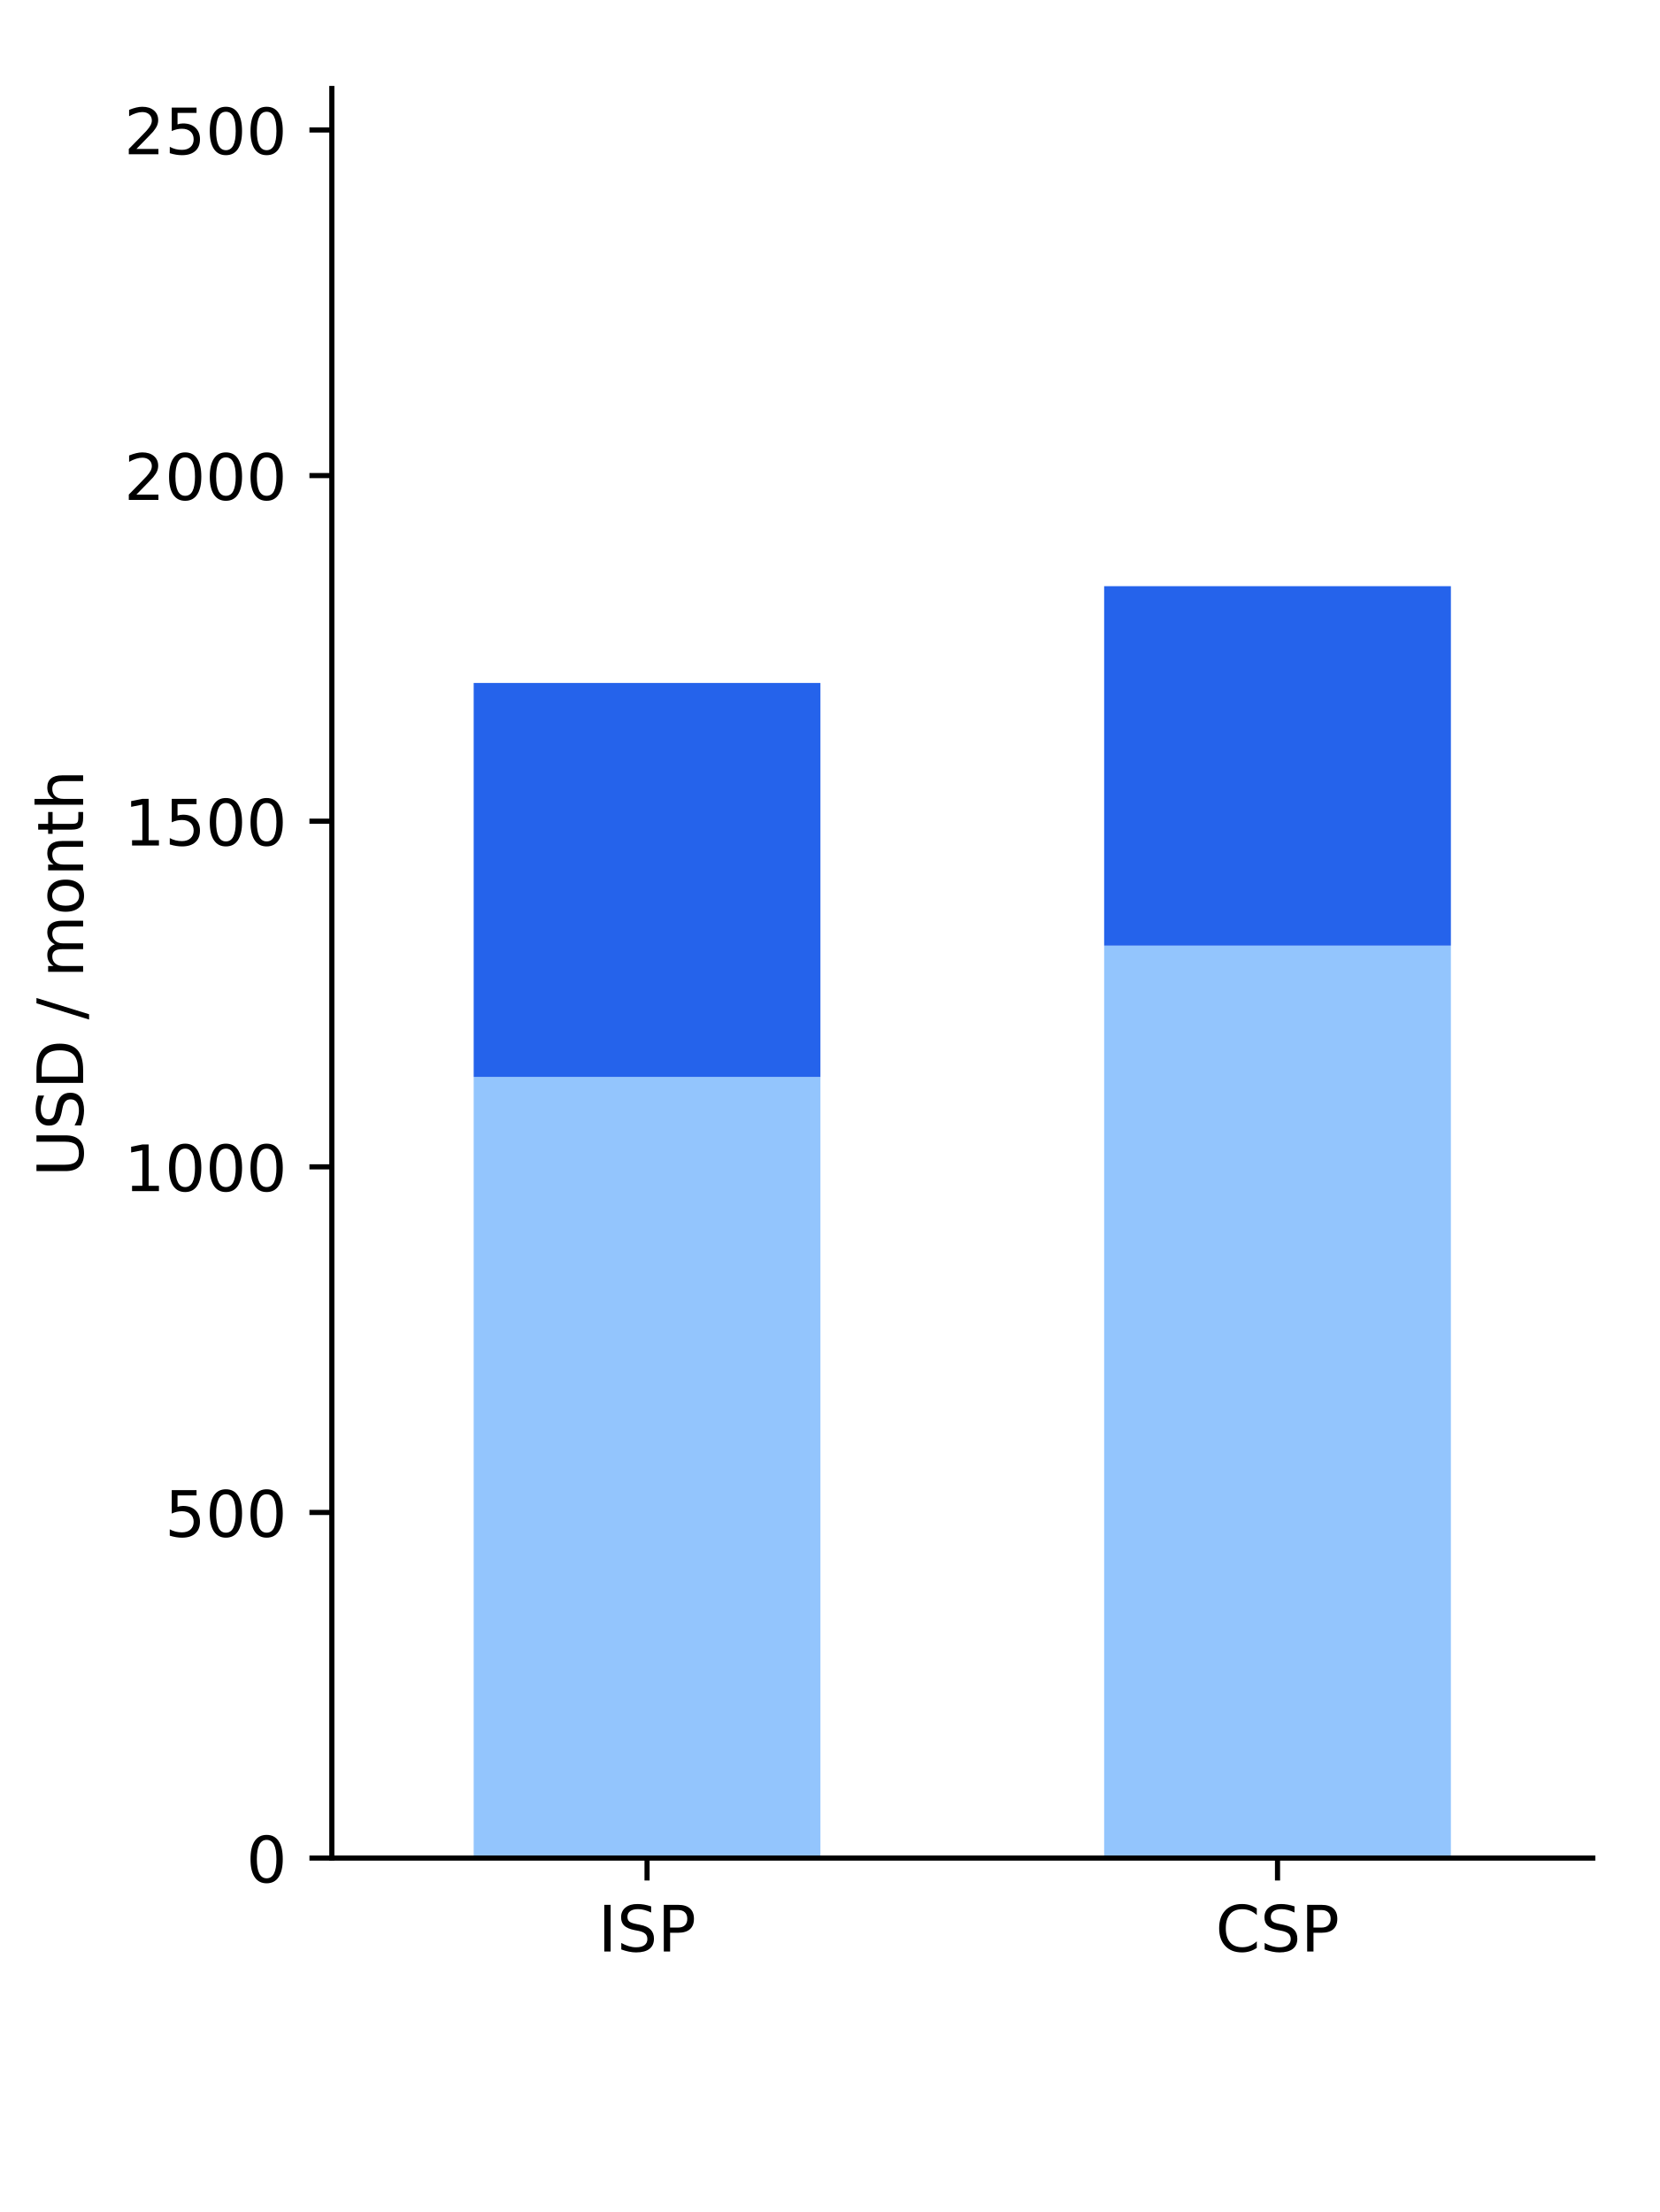
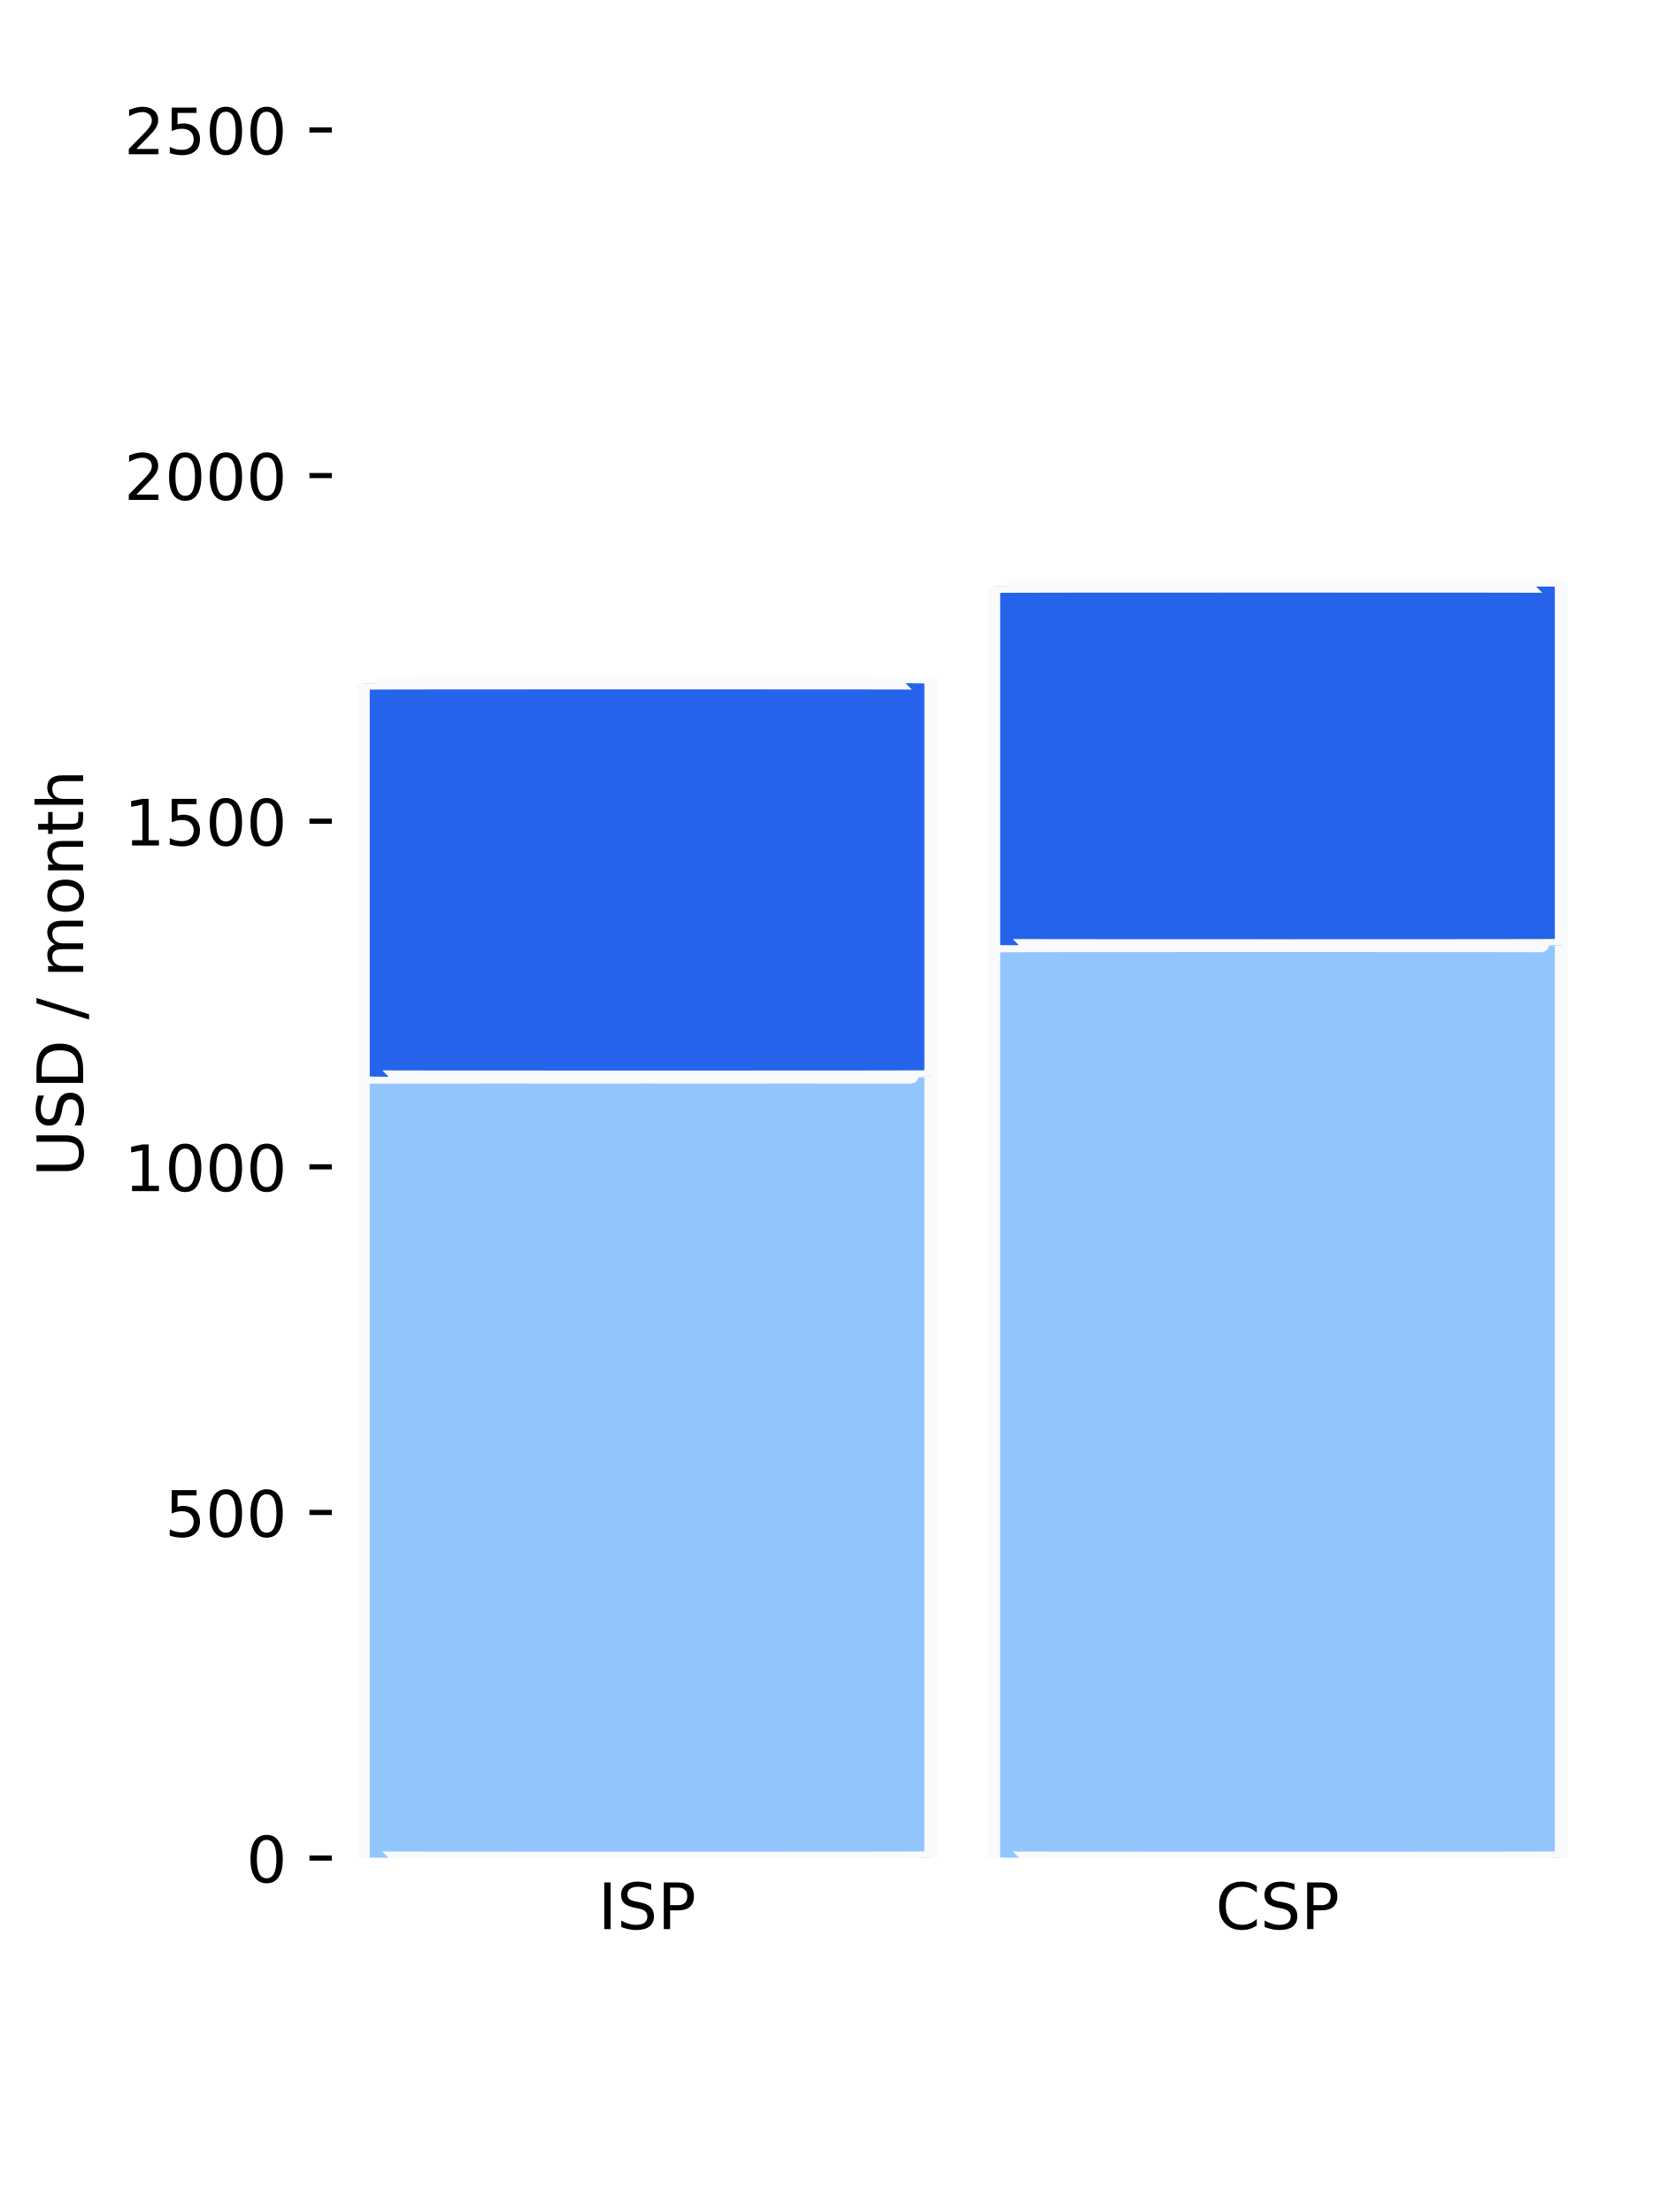
<svg xmlns="http://www.w3.org/2000/svg" xmlns:xlink="http://www.w3.org/1999/xlink" width="259.2pt" height="345.6pt" viewBox="0 0 259.2 345.6" version="1.1">
  <defs>
    <style type="text/css">*{stroke-linejoin: round; stroke-linecap: butt}</style>
  </defs>
  <g id="figure_1">
    <g id="patch_1">
      <path d="M 0 345.6  L 259.2 345.6  L 259.2 0  L 0 0  L 0 345.6  z " style="fill: none; opacity: 0" />
    </g>
    <g id="axes_1">
      <g id="patch_2">
        <path d="M 51.84 290.304  L 248.832 290.304  L 248.832 13.824  L 51.84 13.824  L 51.84 290.304  z " style="fill: none" />
      </g>
      <g id="patch_3">
-         <path d="M 74.002 290.304  L 128.174 290.304  L 128.174 168.264  L 74.002 168.264  z " clip-path="url(#p7d5c8a61b3)" style="fill: #93c5fd" />
+         <path d="M 104.043 290.304  L 98.133 290.304  Q 145.411 290.304 145.411 290.252  L 145.411 168.316  Q 145.411 168.264 98.133 168.264  L 104.043 168.264  Q 56.765 168.264 56.765 168.316  L 56.765 290.252  Q 56.765 290.304 104.043 290.304  z " clip-path="url(#pe17e8346d8)" style="fill: #93c5fd; stroke: #f8fafc; stroke-width: 2; stroke-linejoin: miter" />
      </g>
      <g id="patch_4">
-         <path d="M 74.002 168.264  L 128.174 168.264  L 128.174 106.704  L 74.002 106.704  z " clip-path="url(#p7d5c8a61b3)" style="fill: #2563eb" />
+         <path d="M 104.043 168.264  L 98.133 168.264  Q 145.411 168.264 145.411 168.212  L 145.411 106.756  Q 145.411 106.704 98.133 106.704  L 104.043 106.704  Q 56.765 106.704 56.765 106.756  L 56.765 168.212  Q 56.765 168.264 104.043 168.264  z " clip-path="url(#pe17e8346d8)" style="fill: #2563eb; stroke: #f8fafc; stroke-width: 2; stroke-linejoin: miter" />
      </g>
      <g id="patch_5">
-         <path d="M 172.498 290.304  L 226.67 290.304  L 226.67 147.744  L 172.498 147.744  z " clip-path="url(#p7d5c8a61b3)" style="fill: #93c5fd" />
+         <path d="M 202.539 290.304  L 196.629 290.304  Q 243.907 290.304 243.907 290.252  L 243.907 147.796  Q 243.907 147.744 196.629 147.744  L 202.539 147.744  Q 155.261 147.744 155.261 147.796  L 155.261 290.252  Q 155.261 290.304 202.539 290.304  z " clip-path="url(#pe17e8346d8)" style="fill: #93c5fd; stroke: #f8fafc; stroke-width: 2; stroke-linejoin: miter" />
      </g>
      <g id="patch_6">
-         <path d="M 172.498 147.744  L 226.67 147.744  L 226.67 91.584  L 172.498 91.584  z " clip-path="url(#p7d5c8a61b3)" style="fill: #2563eb" />
+         <path d="M 202.539 147.744  L 196.629 147.744  Q 243.907 147.744 243.907 147.692  L 243.907 91.636  Q 243.907 91.584 196.629 91.584  L 202.539 91.584  Q 155.261 91.584 155.261 91.636  L 155.261 147.692  Q 155.261 147.744 202.539 147.744  z " clip-path="url(#pe17e8346d8)" style="fill: #2563eb; stroke: #f8fafc; stroke-width: 2; stroke-linejoin: miter" />
      </g>
      <g id="matplotlib.axis_1">
        <g id="xtick_1">
-           <g id="line2d_1">
-             <defs>
-               <path id="m15c1375751" d="M 0 0  L 0 3.5  " style="stroke: #000000; stroke-width: 0.8" />
-             </defs>
-             <g>
-               <use xlink:href="#m15c1375751" x="101.088" y="290.304" style="stroke: #000000; stroke-width: 0.8" />
-             </g>
-           </g>
+           <g id="line2d_1" />
          <g id="text_1">
-             <g transform="translate(93.42394 304.9017) scale(0.1 -0.1)">
+             <g transform="translate(93.42394 301.4017) scale(0.1 -0.1)">
              <defs>
                <path id="DejaVuSans-2c" d="M 628 4666  L 1259 4666  L 1259 0  L 628 0  L 628 4666  z " transform="scale(0.015625)" />
                <path id="DejaVuSans-36" d="M 3425 4513  L 3425 3897  Q 3066 4069 2747 4153  Q 2428 4238 2131 4238  Q 1616 4238 1336 4038  Q 1056 3838 1056 3469  Q 1056 3159 1242 3001  Q 1428 2844 1947 2747  L 2328 2669  Q 3034 2534 3370 2195  Q 3706 1856 3706 1288  Q 3706 609 3251 259  Q 2797 -91 1919 -91  Q 1588 -91 1214 -16  Q 841 59 441 206  L 441 856  Q 825 641 1194 531  Q 1563 422 1919 422  Q 2459 422 2753 634  Q 3047 847 3047 1241  Q 3047 1584 2836 1778  Q 2625 1972 2144 2069  L 1759 2144  Q 1053 2284 737 2584  Q 422 2884 422 3419  Q 422 4038 858 4394  Q 1294 4750 2059 4750  Q 2388 4750 2728 4690  Q 3069 4631 3425 4513  z " transform="scale(0.015625)" />
                <path id="DejaVuSans-33" d="M 1259 4147  L 1259 2394  L 2053 2394  Q 2494 2394 2734 2622  Q 2975 2850 2975 3272  Q 2975 3691 2734 3919  Q 2494 4147 2053 4147  L 1259 4147  z M 628 4666  L 2053 4666  Q 2838 4666 3239 4311  Q 3641 3956 3641 3272  Q 3641 2581 3239 2228  Q 2838 1875 2053 1875  L 1259 1875  L 1259 0  L 628 0  L 628 4666  z " transform="scale(0.015625)" />
              </defs>
              <use xlink:href="#DejaVuSans-2c" />
              <use xlink:href="#DejaVuSans-36" transform="translate(29.5 0)" />
              <use xlink:href="#DejaVuSans-33" transform="translate(92.98438 0)" />
            </g>
          </g>
        </g>
        <g id="xtick_2">
-           <g id="line2d_2">
-             <g>
-               <use xlink:href="#m15c1375751" x="199.584" y="290.304" style="stroke: #000000; stroke-width: 0.8" />
-             </g>
-           </g>
+           <g id="line2d_2" />
          <g id="text_2">
-             <g transform="translate(189.9035 304.9017) scale(0.1 -0.1)">
+             <g transform="translate(189.9035 301.4017) scale(0.1 -0.1)">
              <defs>
                <path id="DejaVuSans-26" d="M 4122 4306  L 4122 3641  Q 3803 3938 3442 4084  Q 3081 4231 2675 4231  Q 1875 4231 1450 3742  Q 1025 3253 1025 2328  Q 1025 1406 1450 917  Q 1875 428 2675 428  Q 3081 428 3442 575  Q 3803 722 4122 1019  L 4122 359  Q 3791 134 3420 21  Q 3050 -91 2638 -91  Q 1578 -91 968 557  Q 359 1206 359 2328  Q 359 3453 968 4101  Q 1578 4750 2638 4750  Q 3056 4750 3426 4639  Q 3797 4528 4122 4306  z " transform="scale(0.015625)" />
              </defs>
              <use xlink:href="#DejaVuSans-26" />
              <use xlink:href="#DejaVuSans-36" transform="translate(69.82812 0)" />
              <use xlink:href="#DejaVuSans-33" transform="translate(133.3125 0)" />
            </g>
          </g>
        </g>
      </g>
      <g id="matplotlib.axis_2">
        <g id="ytick_1">
          <g id="line2d_3">
            <defs>
-               <path id="m692749be0a" d="M 0 0  L -3.5 0  " style="stroke: #000000; stroke-width: 0.8" />
+               <path id="m7dcc89ebb0" d="M 0 0  L -3.5 0  " style="stroke: #000000; stroke-width: 0.8" />
            </defs>
            <g>
-               <use xlink:href="#m692749be0a" x="51.84" y="290.304" style="stroke: #000000; stroke-width: 0.8" />
+               <use xlink:href="#m7dcc89ebb0" x="51.84" y="290.304" style="stroke: #000000; stroke-width: 0.8" />
            </g>
          </g>
          <g id="text_3">
            <g transform="translate(38.4775 294.1028) scale(0.1 -0.1)">
              <defs>
                <path id="DejaVuSans-13" d="M 2034 4250  Q 1547 4250 1301 3770  Q 1056 3291 1056 2328  Q 1056 1369 1301 889  Q 1547 409 2034 409  Q 2525 409 2770 889  Q 3016 1369 3016 2328  Q 3016 3291 2770 3770  Q 2525 4250 2034 4250  z M 2034 4750  Q 2819 4750 3233 4129  Q 3647 3509 3647 2328  Q 3647 1150 3233 529  Q 2819 -91 2034 -91  Q 1250 -91 836 529  Q 422 1150 422 2328  Q 422 3509 836 4129  Q 1250 4750 2034 4750  z " transform="scale(0.015625)" />
              </defs>
              <use xlink:href="#DejaVuSans-13" />
            </g>
          </g>
        </g>
        <g id="ytick_2">
          <g id="line2d_4">
            <g>
-               <use xlink:href="#m692749be0a" x="51.84" y="236.304" style="stroke: #000000; stroke-width: 0.8" />
+               <use xlink:href="#m7dcc89ebb0" x="51.84" y="236.304" style="stroke: #000000; stroke-width: 0.8" />
            </g>
          </g>
          <g id="text_4">
            <g transform="translate(25.7525 240.1028) scale(0.1 -0.1)">
              <defs>
                <path id="DejaVuSans-18" d="M 691 4666  L 3169 4666  L 3169 4134  L 1269 4134  L 1269 2991  Q 1406 3038 1543 3061  Q 1681 3084 1819 3084  Q 2600 3084 3056 2656  Q 3513 2228 3513 1497  Q 3513 744 3044 326  Q 2575 -91 1722 -91  Q 1428 -91 1123 -41  Q 819 9 494 109  L 494 744  Q 775 591 1075 516  Q 1375 441 1709 441  Q 2250 441 2565 725  Q 2881 1009 2881 1497  Q 2881 1984 2565 2268  Q 2250 2553 1709 2553  Q 1456 2553 1204 2497  Q 953 2441 691 2322  L 691 4666  z " transform="scale(0.015625)" />
              </defs>
              <use xlink:href="#DejaVuSans-18" />
              <use xlink:href="#DejaVuSans-13" transform="translate(63.625 0)" />
              <use xlink:href="#DejaVuSans-13" transform="translate(127.25 0)" />
            </g>
          </g>
        </g>
        <g id="ytick_3">
          <g id="line2d_5">
            <g>
-               <use xlink:href="#m692749be0a" x="51.84" y="182.304" style="stroke: #000000; stroke-width: 0.8" />
+               <use xlink:href="#m7dcc89ebb0" x="51.84" y="182.304" style="stroke: #000000; stroke-width: 0.8" />
            </g>
          </g>
          <g id="text_5">
            <g transform="translate(19.39 186.1028) scale(0.1 -0.1)">
              <defs>
                <path id="DejaVuSans-14" d="M 794 531  L 1825 531  L 1825 4091  L 703 3866  L 703 4441  L 1819 4666  L 2450 4666  L 2450 531  L 3481 531  L 3481 0  L 794 0  L 794 531  z " transform="scale(0.015625)" />
              </defs>
              <use xlink:href="#DejaVuSans-14" />
              <use xlink:href="#DejaVuSans-13" transform="translate(63.625 0)" />
              <use xlink:href="#DejaVuSans-13" transform="translate(127.25 0)" />
              <use xlink:href="#DejaVuSans-13" transform="translate(190.875 0)" />
            </g>
          </g>
        </g>
        <g id="ytick_4">
          <g id="line2d_6">
            <g>
-               <use xlink:href="#m692749be0a" x="51.84" y="128.304" style="stroke: #000000; stroke-width: 0.8" />
+               <use xlink:href="#m7dcc89ebb0" x="51.84" y="128.304" style="stroke: #000000; stroke-width: 0.8" />
            </g>
          </g>
          <g id="text_6">
            <g transform="translate(19.39 132.1028) scale(0.1 -0.1)">
              <use xlink:href="#DejaVuSans-14" />
              <use xlink:href="#DejaVuSans-18" transform="translate(63.625 0)" />
              <use xlink:href="#DejaVuSans-13" transform="translate(127.25 0)" />
              <use xlink:href="#DejaVuSans-13" transform="translate(190.875 0)" />
            </g>
          </g>
        </g>
        <g id="ytick_5">
          <g id="line2d_7">
            <g>
-               <use xlink:href="#m692749be0a" x="51.84" y="74.304" style="stroke: #000000; stroke-width: 0.8" />
+               <use xlink:href="#m7dcc89ebb0" x="51.84" y="74.304" style="stroke: #000000; stroke-width: 0.8" />
            </g>
          </g>
          <g id="text_7">
            <g transform="translate(19.39 78.10283) scale(0.1 -0.1)">
              <defs>
                <path id="DejaVuSans-15" d="M 1228 531  L 3431 531  L 3431 0  L 469 0  L 469 531  Q 828 903 1448 1529  Q 2069 2156 2228 2338  Q 2531 2678 2651 2914  Q 2772 3150 2772 3378  Q 2772 3750 2511 3984  Q 2250 4219 1831 4219  Q 1534 4219 1204 4116  Q 875 4013 500 3803  L 500 4441  Q 881 4594 1212 4672  Q 1544 4750 1819 4750  Q 2544 4750 2975 4387  Q 3406 4025 3406 3419  Q 3406 3131 3298 2873  Q 3191 2616 2906 2266  Q 2828 2175 2409 1742  Q 1991 1309 1228 531  z " transform="scale(0.015625)" />
              </defs>
              <use xlink:href="#DejaVuSans-15" />
              <use xlink:href="#DejaVuSans-13" transform="translate(63.625 0)" />
              <use xlink:href="#DejaVuSans-13" transform="translate(127.25 0)" />
              <use xlink:href="#DejaVuSans-13" transform="translate(190.875 0)" />
            </g>
          </g>
        </g>
        <g id="ytick_6">
          <g id="line2d_8">
            <g>
-               <use xlink:href="#m692749be0a" x="51.84" y="20.304" style="stroke: #000000; stroke-width: 0.8" />
+               <use xlink:href="#m7dcc89ebb0" x="51.84" y="20.304" style="stroke: #000000; stroke-width: 0.8" />
            </g>
          </g>
          <g id="text_8">
            <g transform="translate(19.39 24.10283) scale(0.1 -0.1)">
              <use xlink:href="#DejaVuSans-15" />
              <use xlink:href="#DejaVuSans-18" transform="translate(63.625 0)" />
              <use xlink:href="#DejaVuSans-13" transform="translate(127.25 0)" />
              <use xlink:href="#DejaVuSans-13" transform="translate(190.875 0)" />
            </g>
          </g>
        </g>
        <g id="text_9">
          <g transform="translate(12.98766 183.8374) rotate(-90) scale(0.1 -0.1)">
            <defs>
              <path id="DejaVuSans-38" d="M 556 4666  L 1191 4666  L 1191 1831  Q 1191 1081 1462 751  Q 1734 422 2344 422  Q 2950 422 3222 751  Q 3494 1081 3494 1831  L 3494 4666  L 4128 4666  L 4128 1753  Q 4128 841 3676 375  Q 3225 -91 2344 -91  Q 1459 -91 1007 375  Q 556 841 556 1753  L 556 4666  z " transform="scale(0.015625)" />
              <path id="DejaVuSans-27" d="M 1259 4147  L 1259 519  L 2022 519  Q 2988 519 3436 956  Q 3884 1394 3884 2338  Q 3884 3275 3436 3711  Q 2988 4147 2022 4147  L 1259 4147  z M 628 4666  L 1925 4666  Q 3281 4666 3915 4102  Q 4550 3538 4550 2338  Q 4550 1131 3912 565  Q 3275 0 1925 0  L 628 0  L 628 4666  z " transform="scale(0.015625)" />
              <path id="DejaVuSans-3" transform="scale(0.015625)" />
              <path id="DejaVuSans-12" d="M 1625 4666  L 2156 4666  L 531 -594  L 0 -594  L 1625 4666  z " transform="scale(0.015625)" />
              <path id="DejaVuSans-50" d="M 3328 2828  Q 3544 3216 3844 3400  Q 4144 3584 4550 3584  Q 5097 3584 5394 3201  Q 5691 2819 5691 2113  L 5691 0  L 5113 0  L 5113 2094  Q 5113 2597 4934 2840  Q 4756 3084 4391 3084  Q 3944 3084 3684 2787  Q 3425 2491 3425 1978  L 3425 0  L 2847 0  L 2847 2094  Q 2847 2600 2669 2842  Q 2491 3084 2119 3084  Q 1678 3084 1418 2786  Q 1159 2488 1159 1978  L 1159 0  L 581 0  L 581 3500  L 1159 3500  L 1159 2956  Q 1356 3278 1631 3431  Q 1906 3584 2284 3584  Q 2666 3584 2933 3390  Q 3200 3197 3328 2828  z " transform="scale(0.015625)" />
              <path id="DejaVuSans-52" d="M 1959 3097  Q 1497 3097 1228 2736  Q 959 2375 959 1747  Q 959 1119 1226 758  Q 1494 397 1959 397  Q 2419 397 2687 759  Q 2956 1122 2956 1747  Q 2956 2369 2687 2733  Q 2419 3097 1959 3097  z M 1959 3584  Q 2709 3584 3137 3096  Q 3566 2609 3566 1747  Q 3566 888 3137 398  Q 2709 -91 1959 -91  Q 1206 -91 779 398  Q 353 888 353 1747  Q 353 2609 779 3096  Q 1206 3584 1959 3584  z " transform="scale(0.015625)" />
              <path id="DejaVuSans-51" d="M 3513 2113  L 3513 0  L 2938 0  L 2938 2094  Q 2938 2591 2744 2837  Q 2550 3084 2163 3084  Q 1697 3084 1428 2787  Q 1159 2491 1159 1978  L 1159 0  L 581 0  L 581 3500  L 1159 3500  L 1159 2956  Q 1366 3272 1645 3428  Q 1925 3584 2291 3584  Q 2894 3584 3203 3211  Q 3513 2838 3513 2113  z " transform="scale(0.015625)" />
              <path id="DejaVuSans-57" d="M 1172 4494  L 1172 3500  L 2356 3500  L 2356 3053  L 1172 3053  L 1172 1153  Q 1172 725 1289 603  Q 1406 481 1766 481  L 2356 481  L 2356 0  L 1766 0  Q 1100 0 847 248  Q 594 497 594 1153  L 594 3053  L 172 3053  L 172 3500  L 594 3500  L 594 4494  L 1172 4494  z " transform="scale(0.015625)" />
              <path id="DejaVuSans-4b" d="M 3513 2113  L 3513 0  L 2938 0  L 2938 2094  Q 2938 2591 2744 2837  Q 2550 3084 2163 3084  Q 1697 3084 1428 2787  Q 1159 2491 1159 1978  L 1159 0  L 581 0  L 581 4863  L 1159 4863  L 1159 2956  Q 1366 3272 1645 3428  Q 1925 3584 2291 3584  Q 2894 3584 3203 3211  Q 3513 2838 3513 2113  z " transform="scale(0.015625)" />
            </defs>
            <use xlink:href="#DejaVuSans-38" />
            <use xlink:href="#DejaVuSans-36" transform="translate(73.1875 0)" />
            <use xlink:href="#DejaVuSans-27" transform="translate(136.6719 0)" />
            <use xlink:href="#DejaVuSans-3" transform="translate(213.6719 0)" />
            <use xlink:href="#DejaVuSans-12" transform="translate(245.4531 0)" />
            <use xlink:href="#DejaVuSans-3" transform="translate(279.1406 0)" />
            <use xlink:href="#DejaVuSans-50" transform="translate(310.9219 0)" />
            <use xlink:href="#DejaVuSans-52" transform="translate(408.3281 0)" />
            <use xlink:href="#DejaVuSans-51" transform="translate(469.5156 0)" />
            <use xlink:href="#DejaVuSans-57" transform="translate(532.8906 0)" />
            <use xlink:href="#DejaVuSans-4b" transform="translate(572.0938 0)" />
          </g>
        </g>
      </g>
-       <g id="patch_7">
-         <path d="M 51.84 290.304  L 51.84 13.824  " style="fill: none; stroke: #000000; stroke-width: 0.8; stroke-linejoin: miter; stroke-linecap: square" />
-       </g>
-       <g id="patch_8">
-         <path d="M 51.84 290.304  L 248.832 290.304  " style="fill: none; stroke: #000000; stroke-width: 0.8; stroke-linejoin: miter; stroke-linecap: square" />
-       </g>
    </g>
  </g>
  <defs>
-     <clipPath id="p7d5c8a61b3">
+     <clipPath id="pe17e8346d8">
      <rect x="51.84" y="13.824" width="196.992" height="276.48" />
    </clipPath>
  </defs>
</svg>
